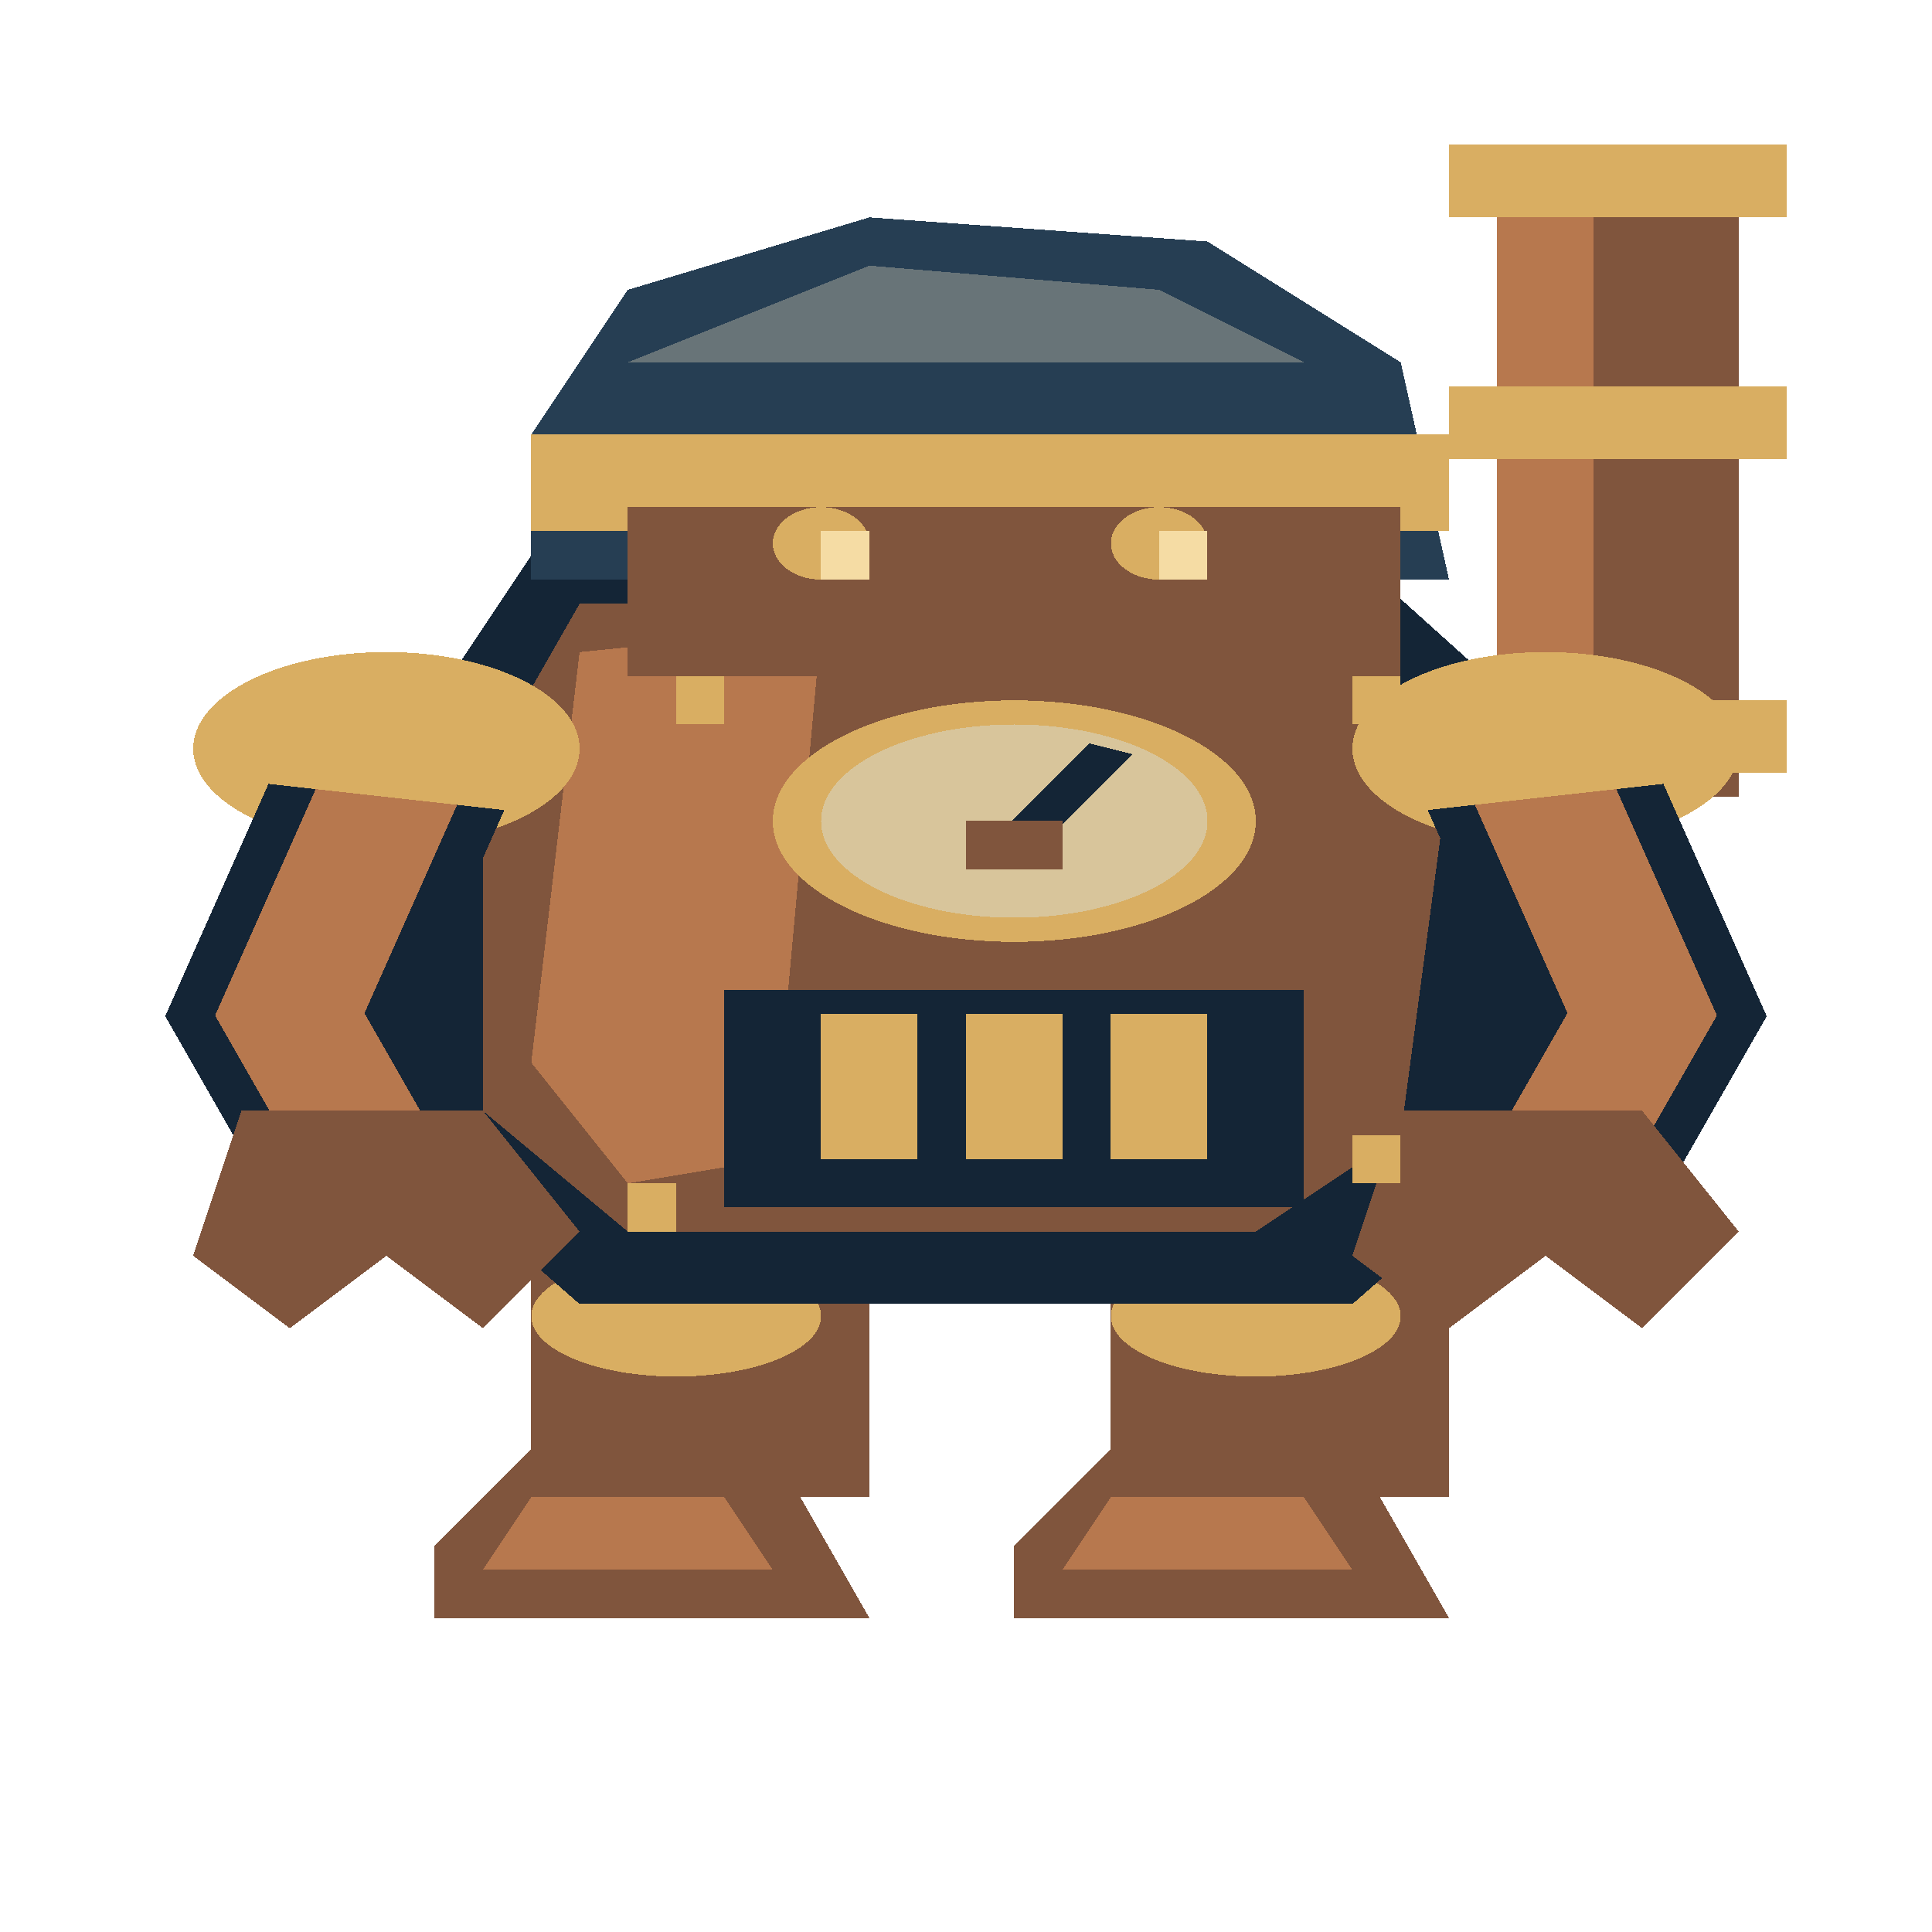
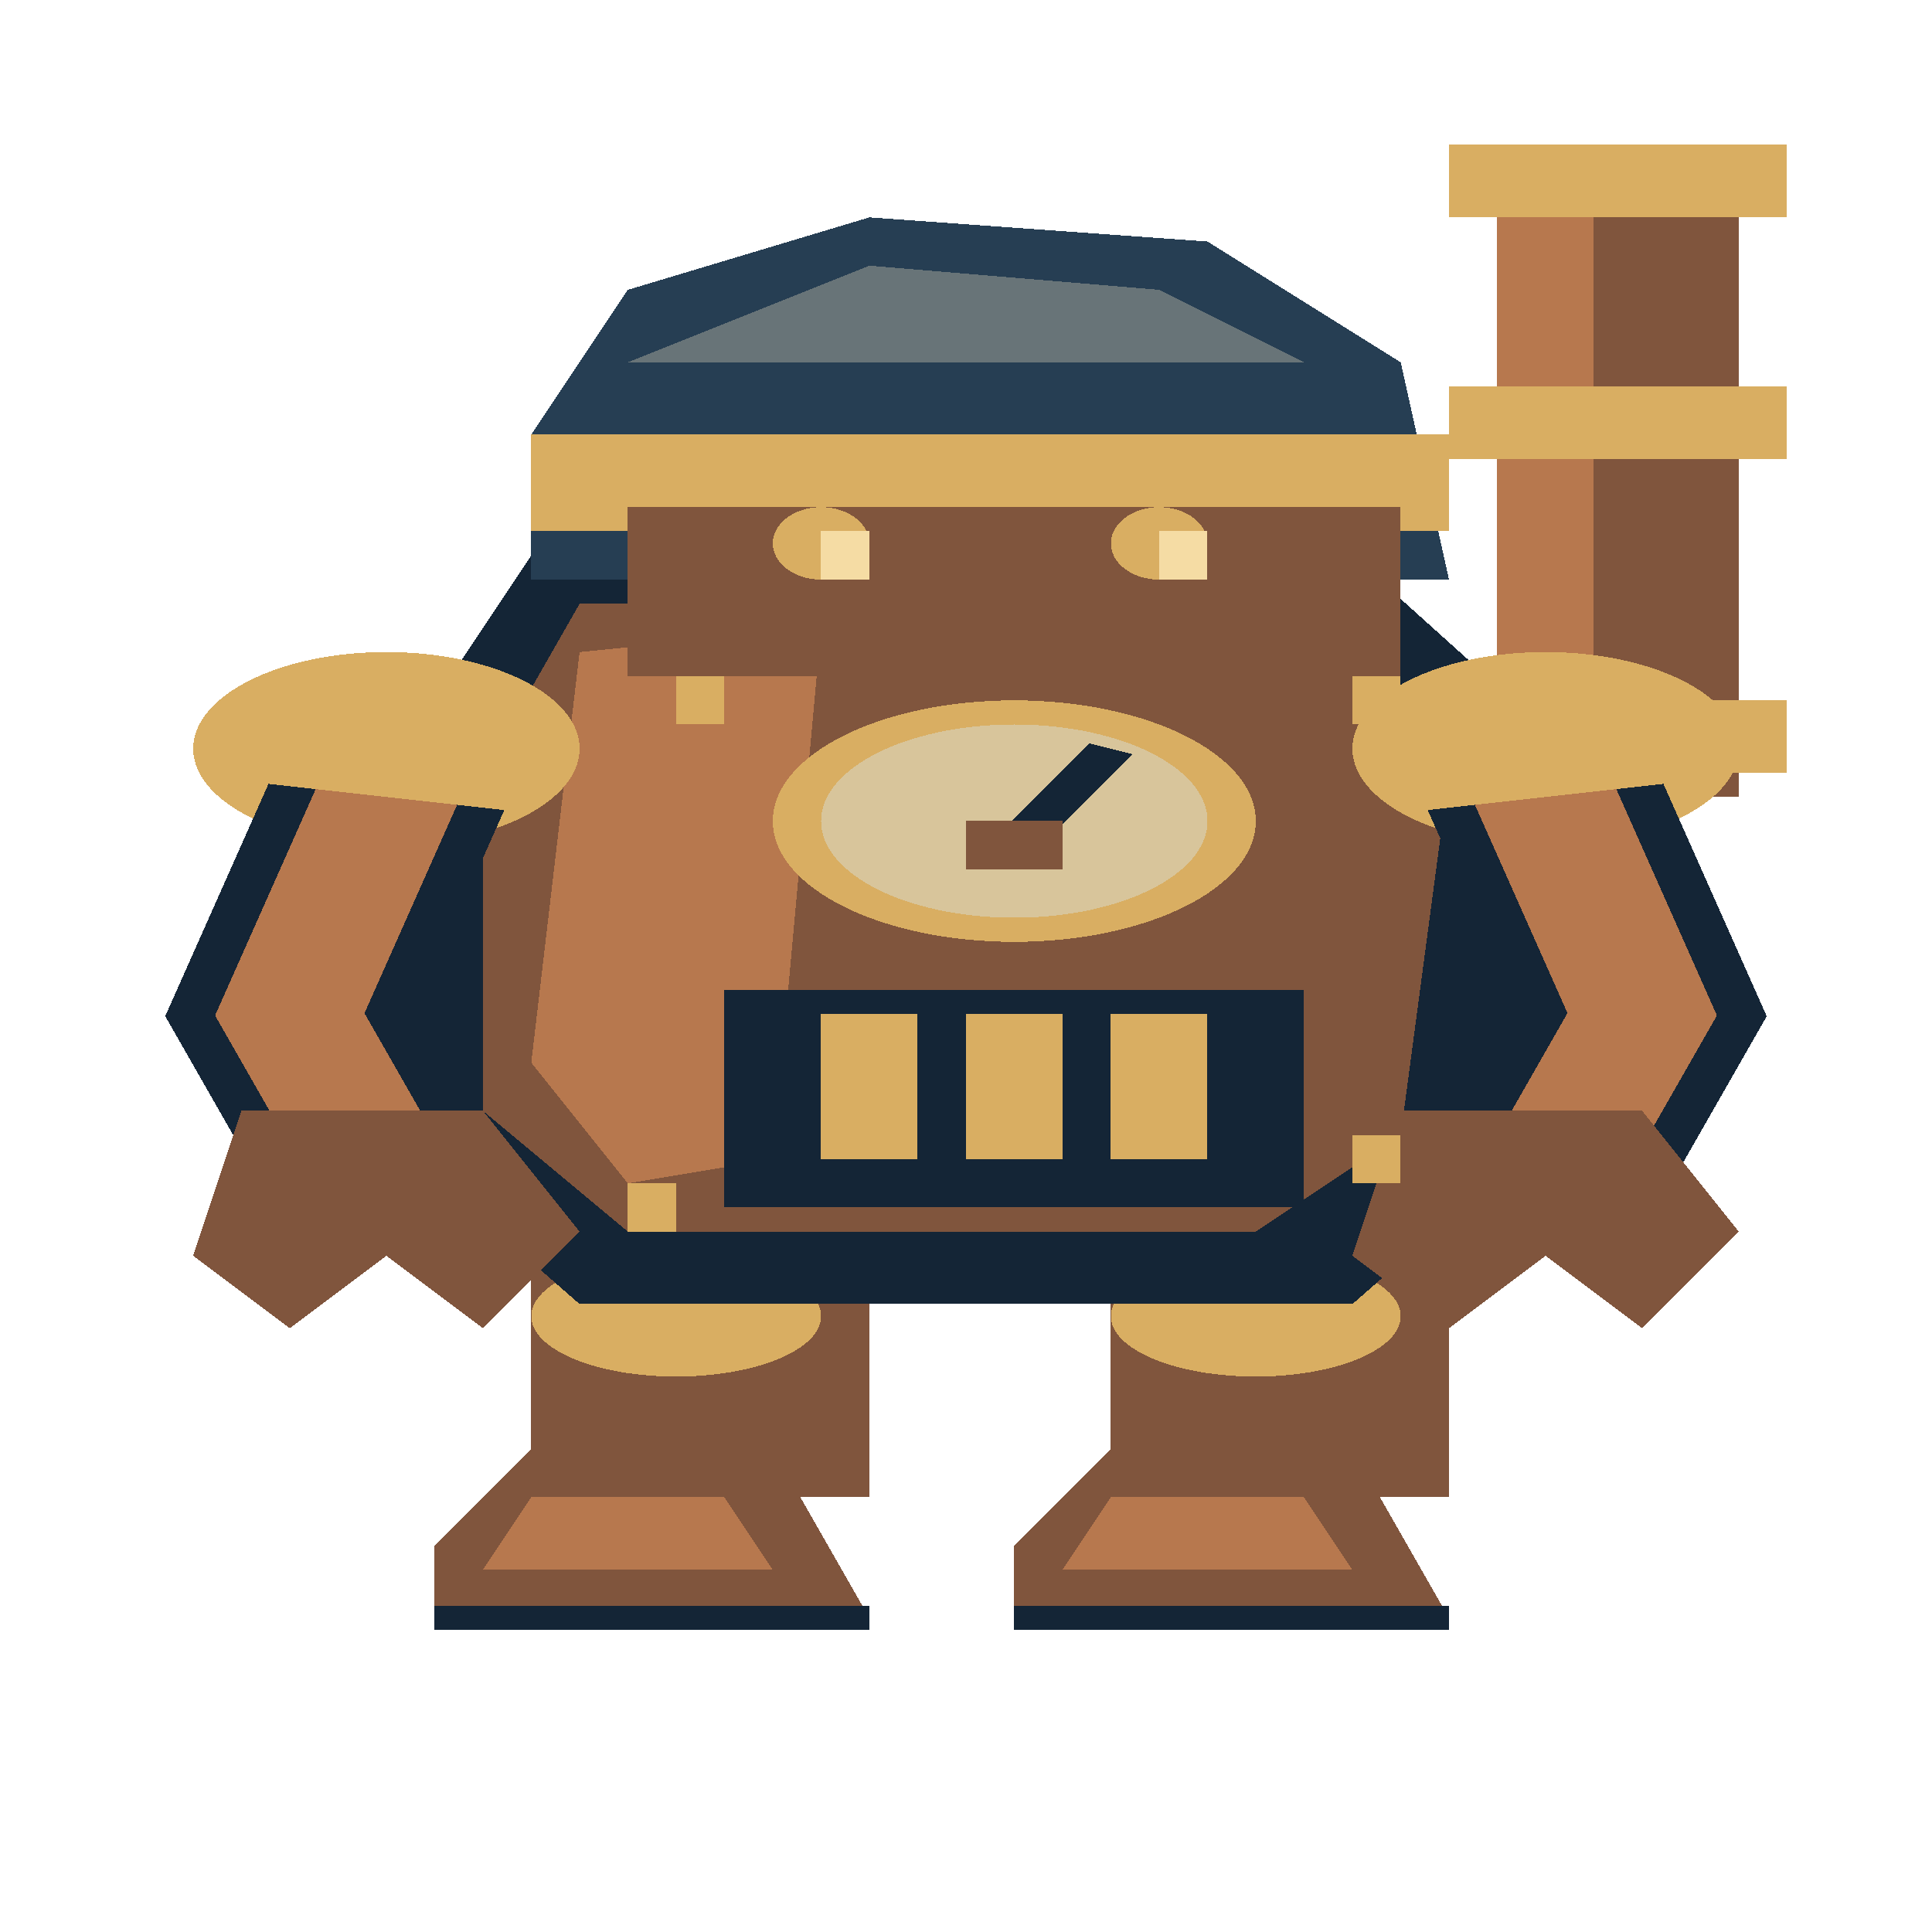
<svg xmlns="http://www.w3.org/2000/svg" width="80" height="80" viewBox="0 0 40 80" preserveAspectRatio="none" shape-rendering="crispEdges">
  <rect x="11" y="47" width="7" height="15" fill="#80553d" />
  <ellipse cx="14.0" cy="54.5" rx="3.0" ry="2.5" fill="#d9ae62" />
  <polygon points="11,60 16,60 18,67 9,67 9,64" fill="#80553d" />
+   <polyline points="9,67 18,67" fill="none" stroke="#142536" stroke-width="1" />
  <polygon points="11,62 15,62 16,65 10,65" fill="#b7784e" />
  <rect x="23" y="47" width="7" height="15" fill="#80553d" />
  <ellipse cx="26.0" cy="54.5" rx="3.0" ry="2.5" fill="#d9ae62" />
  <polygon points="23,60 28,60 30,67 21,67 21,64" fill="#80553d" />
+   <polyline points="21,67 30,67" fill="none" stroke="#142536" stroke-width="1" />
  <polygon points="23,62 27,62 28,65 22,65" fill="#b7784e" />
  <rect x="31" y="7" width="5" height="26" fill="#80553d" />
  <rect x="31" y="9" width="2" height="22" fill="#b7784e" />
  <rect x="30" y="6" width="7" height="3" fill="#d9ae62" />
  <rect x="30" y="16" width="7" height="3" fill="#d9ae62" />
  <rect x="30" y="29" width="7" height="3" fill="#d9ae62" />
  <polygon points="11,23 28,23 33,32 32,47 28,54 12,54 8,47 8,32" fill="#142536" />
  <polygon points="12,25 27,25 30,32 29,47 26,51 13,51 10,46 10,32" fill="#80553d" />
  <polygon points="12,27 17,26 16,48 13,49 11,44" fill="#b7784e" />
  <rect x="15" y="41" width="12" height="9" fill="#142536" />
  <rect x="17" y="42" width="2" height="6" fill="#d9ae62" />
  <rect x="20" y="42" width="2" height="6" fill="#d9ae62" />
  <rect x="23" y="42" width="2" height="6" fill="#d9ae62" />
  <ellipse cx="21.0" cy="34.0" rx="5.0" ry="5.0" fill="#d9ae62" />
  <ellipse cx="21.0" cy="34.0" rx="4.0" ry="4.0" fill="#d8c59b" />
  <polyline points="21,35 23,31" fill="none" stroke="#142536" stroke-width="1" />
  <rect x="20" y="34" width="2" height="2" fill="#80553d" />
  <polygon points="11,18 13,12 18,9 25,10 29,15 30,24 11,24" fill="#263e53" />
  <polygon points="13,15 18,11 24,12 27,15" fill="#687478" />
  <rect x="11" y="18" width="19" height="4" fill="#d9ae62" />
  <rect x="13" y="21" width="16" height="7" fill="#80553d" />
  <ellipse cx="17.0" cy="22.5" rx="1.0" ry="1.5" fill="#d9ae62" />
  <rect x="17" y="22" width="1" height="2" fill="#f5dca4" />
  <ellipse cx="24.0" cy="22.5" rx="1.0" ry="1.5" fill="#d9ae62" />
  <rect x="24" y="22" width="1" height="2" fill="#f5dca4" />
  <ellipse cx="8.0" cy="31.0" rx="4.0" ry="4.0" fill="#d9ae62" />
  <polyline points="8,33 6,42 8,49" fill="none" stroke="#142536" stroke-width="5" />
  <polyline points="8,33 6,42 8,49" fill="none" stroke="#b7784e" stroke-width="3" />
  <polygon points="5,46 10,46 12,51 10,55 8,52 6,55 4,52" fill="#80553d" />
  <ellipse cx="32.0" cy="31.0" rx="4.0" ry="4.0" fill="#d9ae62" />
  <polyline points="32,33 34,42 32,49" fill="none" stroke="#142536" stroke-width="5" />
  <polyline points="32,33 34,42 32,49" fill="none" stroke="#b7784e" stroke-width="3" />
  <polygon points="29,46 34,46 36,51 34,55 32,52 30,55 28,52" fill="#80553d" />
  <rect x="14" y="28" width="1" height="2" fill="#d9ae62" />
  <rect x="28" y="28" width="1" height="2" fill="#d9ae62" />
  <rect x="13" y="49" width="1" height="2" fill="#d9ae62" />
  <rect x="28" y="47" width="1" height="2" fill="#d9ae62" />
</svg>
